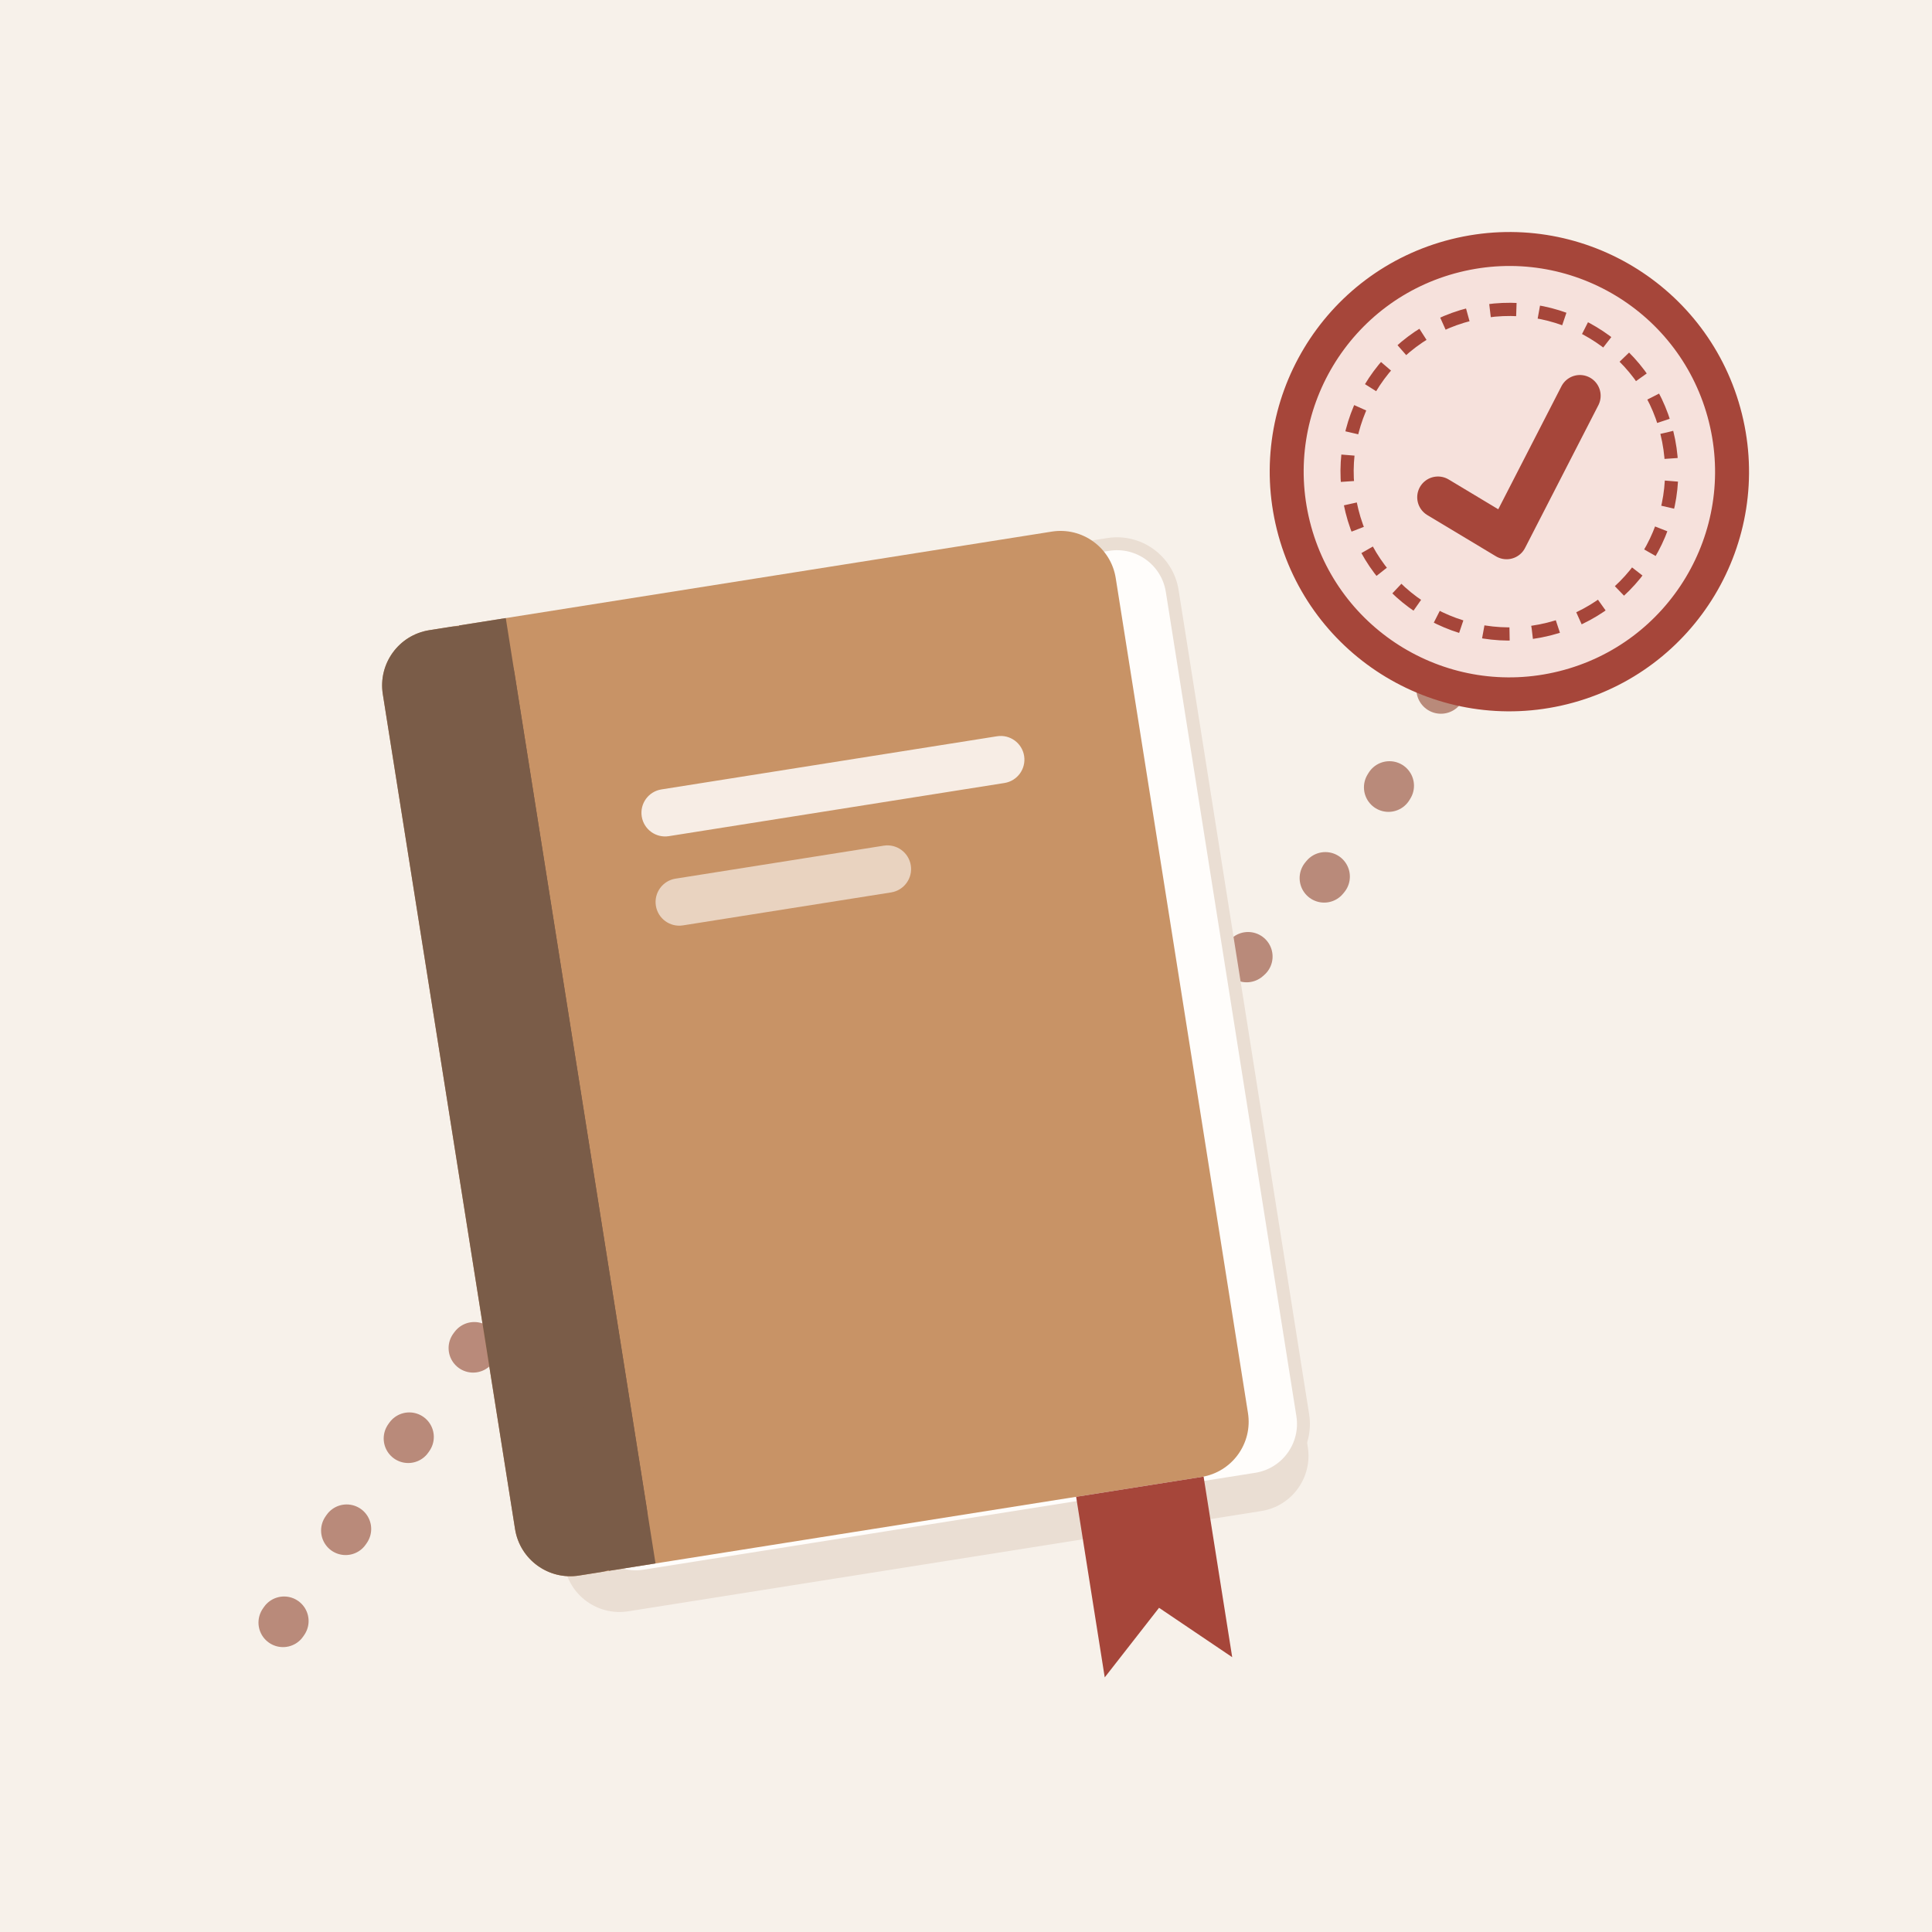
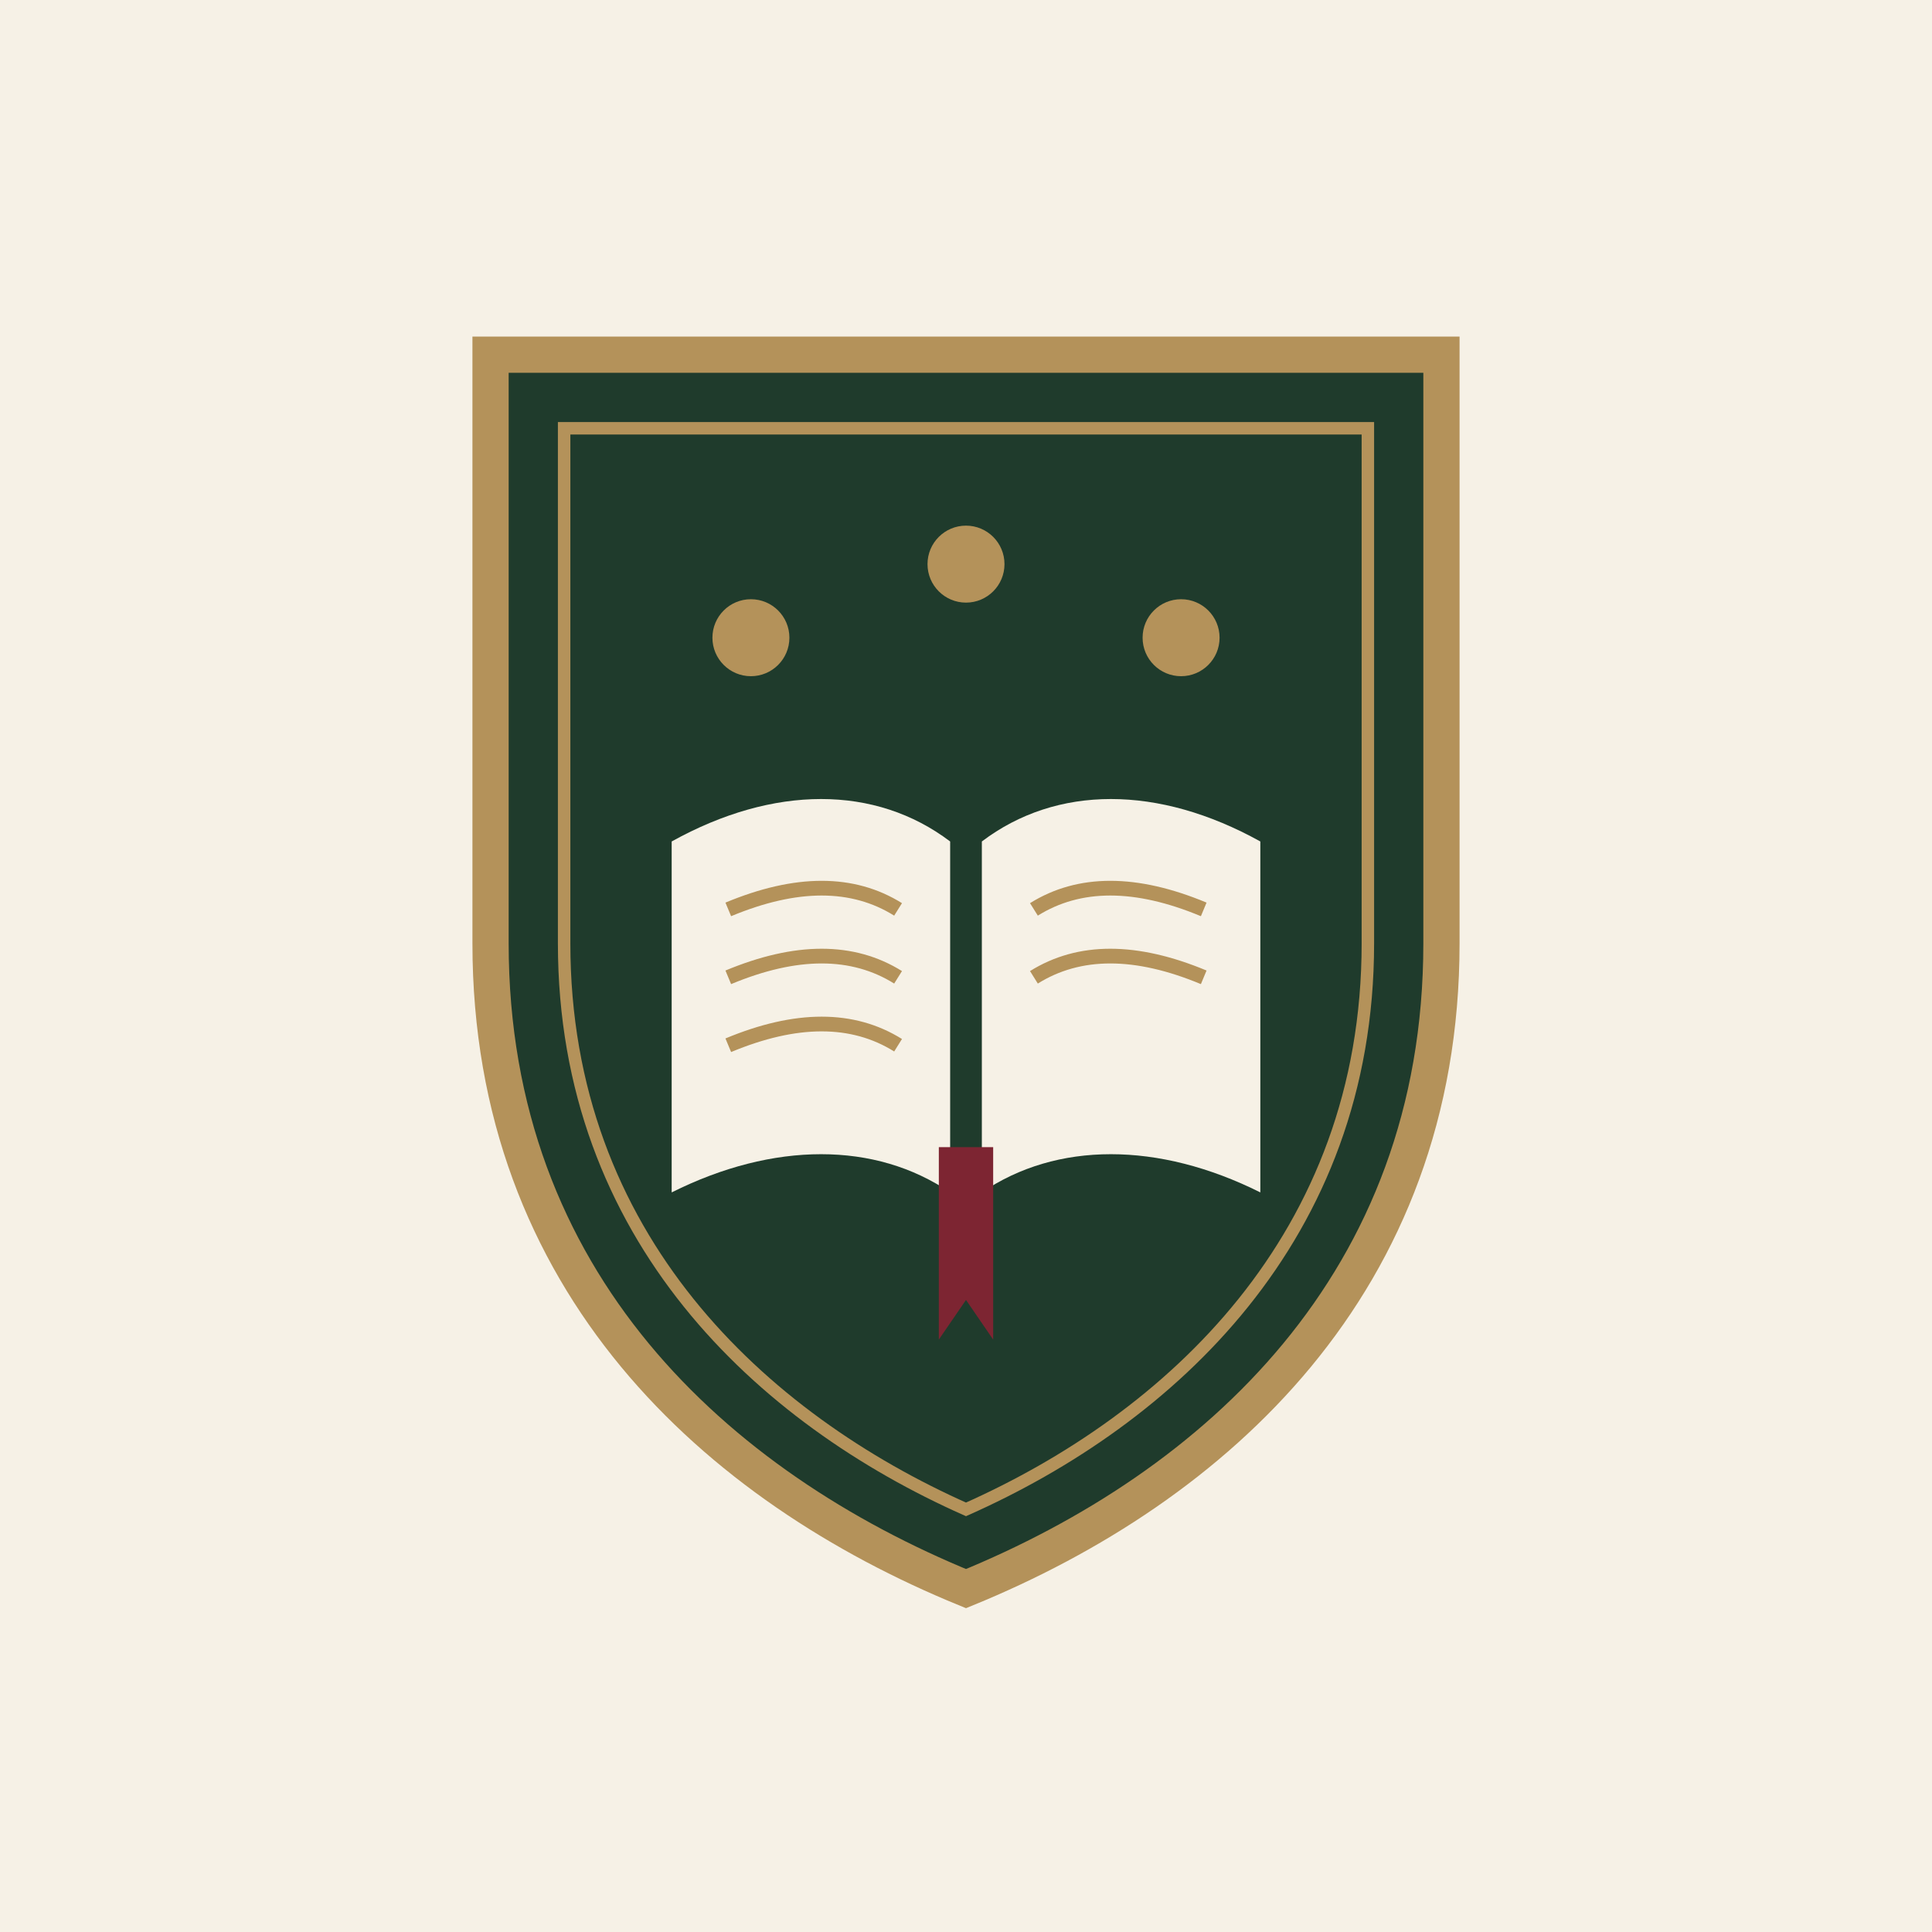
<svg xmlns="http://www.w3.org/2000/svg" viewBox="0 0 1024 1024" width="1024" height="1024">
-   <rect width="1024" height="1024" fill="#f7f1ea" />
-   <path d="M150 860 C 260 700, 300 620, 420 600 S 700 560, 790 300" fill="none" stroke="#b98a7a" stroke-width="26" stroke-linecap="round" stroke-dasharray="1 58" />
-   <g transform="translate(800 250) rotate(-14)">
-     <circle r="118" fill="#f6e1dc" />
-     <circle r="118" fill="none" stroke="#a6463a" stroke-width="18" />
-     <circle r="86" fill="none" stroke="#a6463a" stroke-width="7" stroke-dasharray="14 12" />
-     <path d="M-40 4 L-10 34 L46 -30" fill="none" stroke="#a6463a" stroke-width="22" stroke-linecap="round" stroke-linejoin="round" />
-   </g>
-   <g transform="translate(455 575) rotate(-9) scale(1.14)">
-     <rect x="-170" y="-215" width="350" height="440" rx="26" fill="#eaded3" />
-     <rect x="-160" y="-230" width="340" height="440" rx="26" fill="#fffdfb" stroke="#eaded3" stroke-width="6" />
-     <rect x="-190" y="-240" width="345" height="445" rx="26" fill="#c89366" />
-     <rect x="-190" y="-240" width="62" height="445" rx="26" fill="#7a5c48" />
-     <rect x="-150" y="-240" width="22" height="445" fill="#7a5c48" />
-     <rect x="-80" y="-150" width="180" height="22" rx="11" fill="#fffdfb" opacity=".85" />
-     <rect x="-80" y="-108" width="120" height="22" rx="11" fill="#fffdfb" opacity=".6" />
-     <path d="M70 205 L70 290 L100 262 L130 290 L130 205 Z" fill="#a6463a" />
+   <rect width="1024" height="1024" fill="#f6f1e6" />
+   <g transform="translate(212 152) scale(6)">
+     <path d="M8 6 H92 V58 C92 88 72 106 50 115 C28 106 8 88 8 58 Z" fill="#1f3b2c" />
+     <path d="M8 6 H92 V58 C92 88 72 106 50 115 C28 106 8 88 8 58 Z" fill="none" stroke="#b4925a" stroke-width="3.2" />
+     <path d="M14.5 12.5 H85.5 V58 C85.5 84 68 100 50 108 C32 100 14.5 84 14.5 58 Z" fill="none" stroke="#b4925a" stroke-width="1.1" />
+     <circle cx="31" cy="31" r="3.4" fill="#b4925a" />
+     <circle cx="50" cy="24.5" r="3.4" fill="#b4925a" />
+     <circle cx="69" cy="31" r="3.4" fill="#b4925a" />
+     <path d="M24 49 C33 44 42 44 48.6 49 V80 C42 75.5 33 75.5 24 80 Z" fill="#f6f1e6" />
+     <path d="M51.4 49 C58 44 67 44 76 49 V80 C67 75.5 58 75.5 51.4 80 Z" fill="#f6f1e6" />
+     <path d="M29 55 C35 52.5 40 52.5 44 55 M29 61 C35 58.5 40 58.5 44 61 M29 67 C35 64.5 40 64.5 44 67 M56 55 C60 52.5 65 52.5 71 55 M56 61 C60 58.5 65 58.5 71 61" stroke="#b4925a" stroke-width="1.3" fill="none" />
+     <path d="M47.6 76 V93 L50 89.5 L52.4 93 V76 Z" fill="#7d2532" />
  </g>
</svg>
